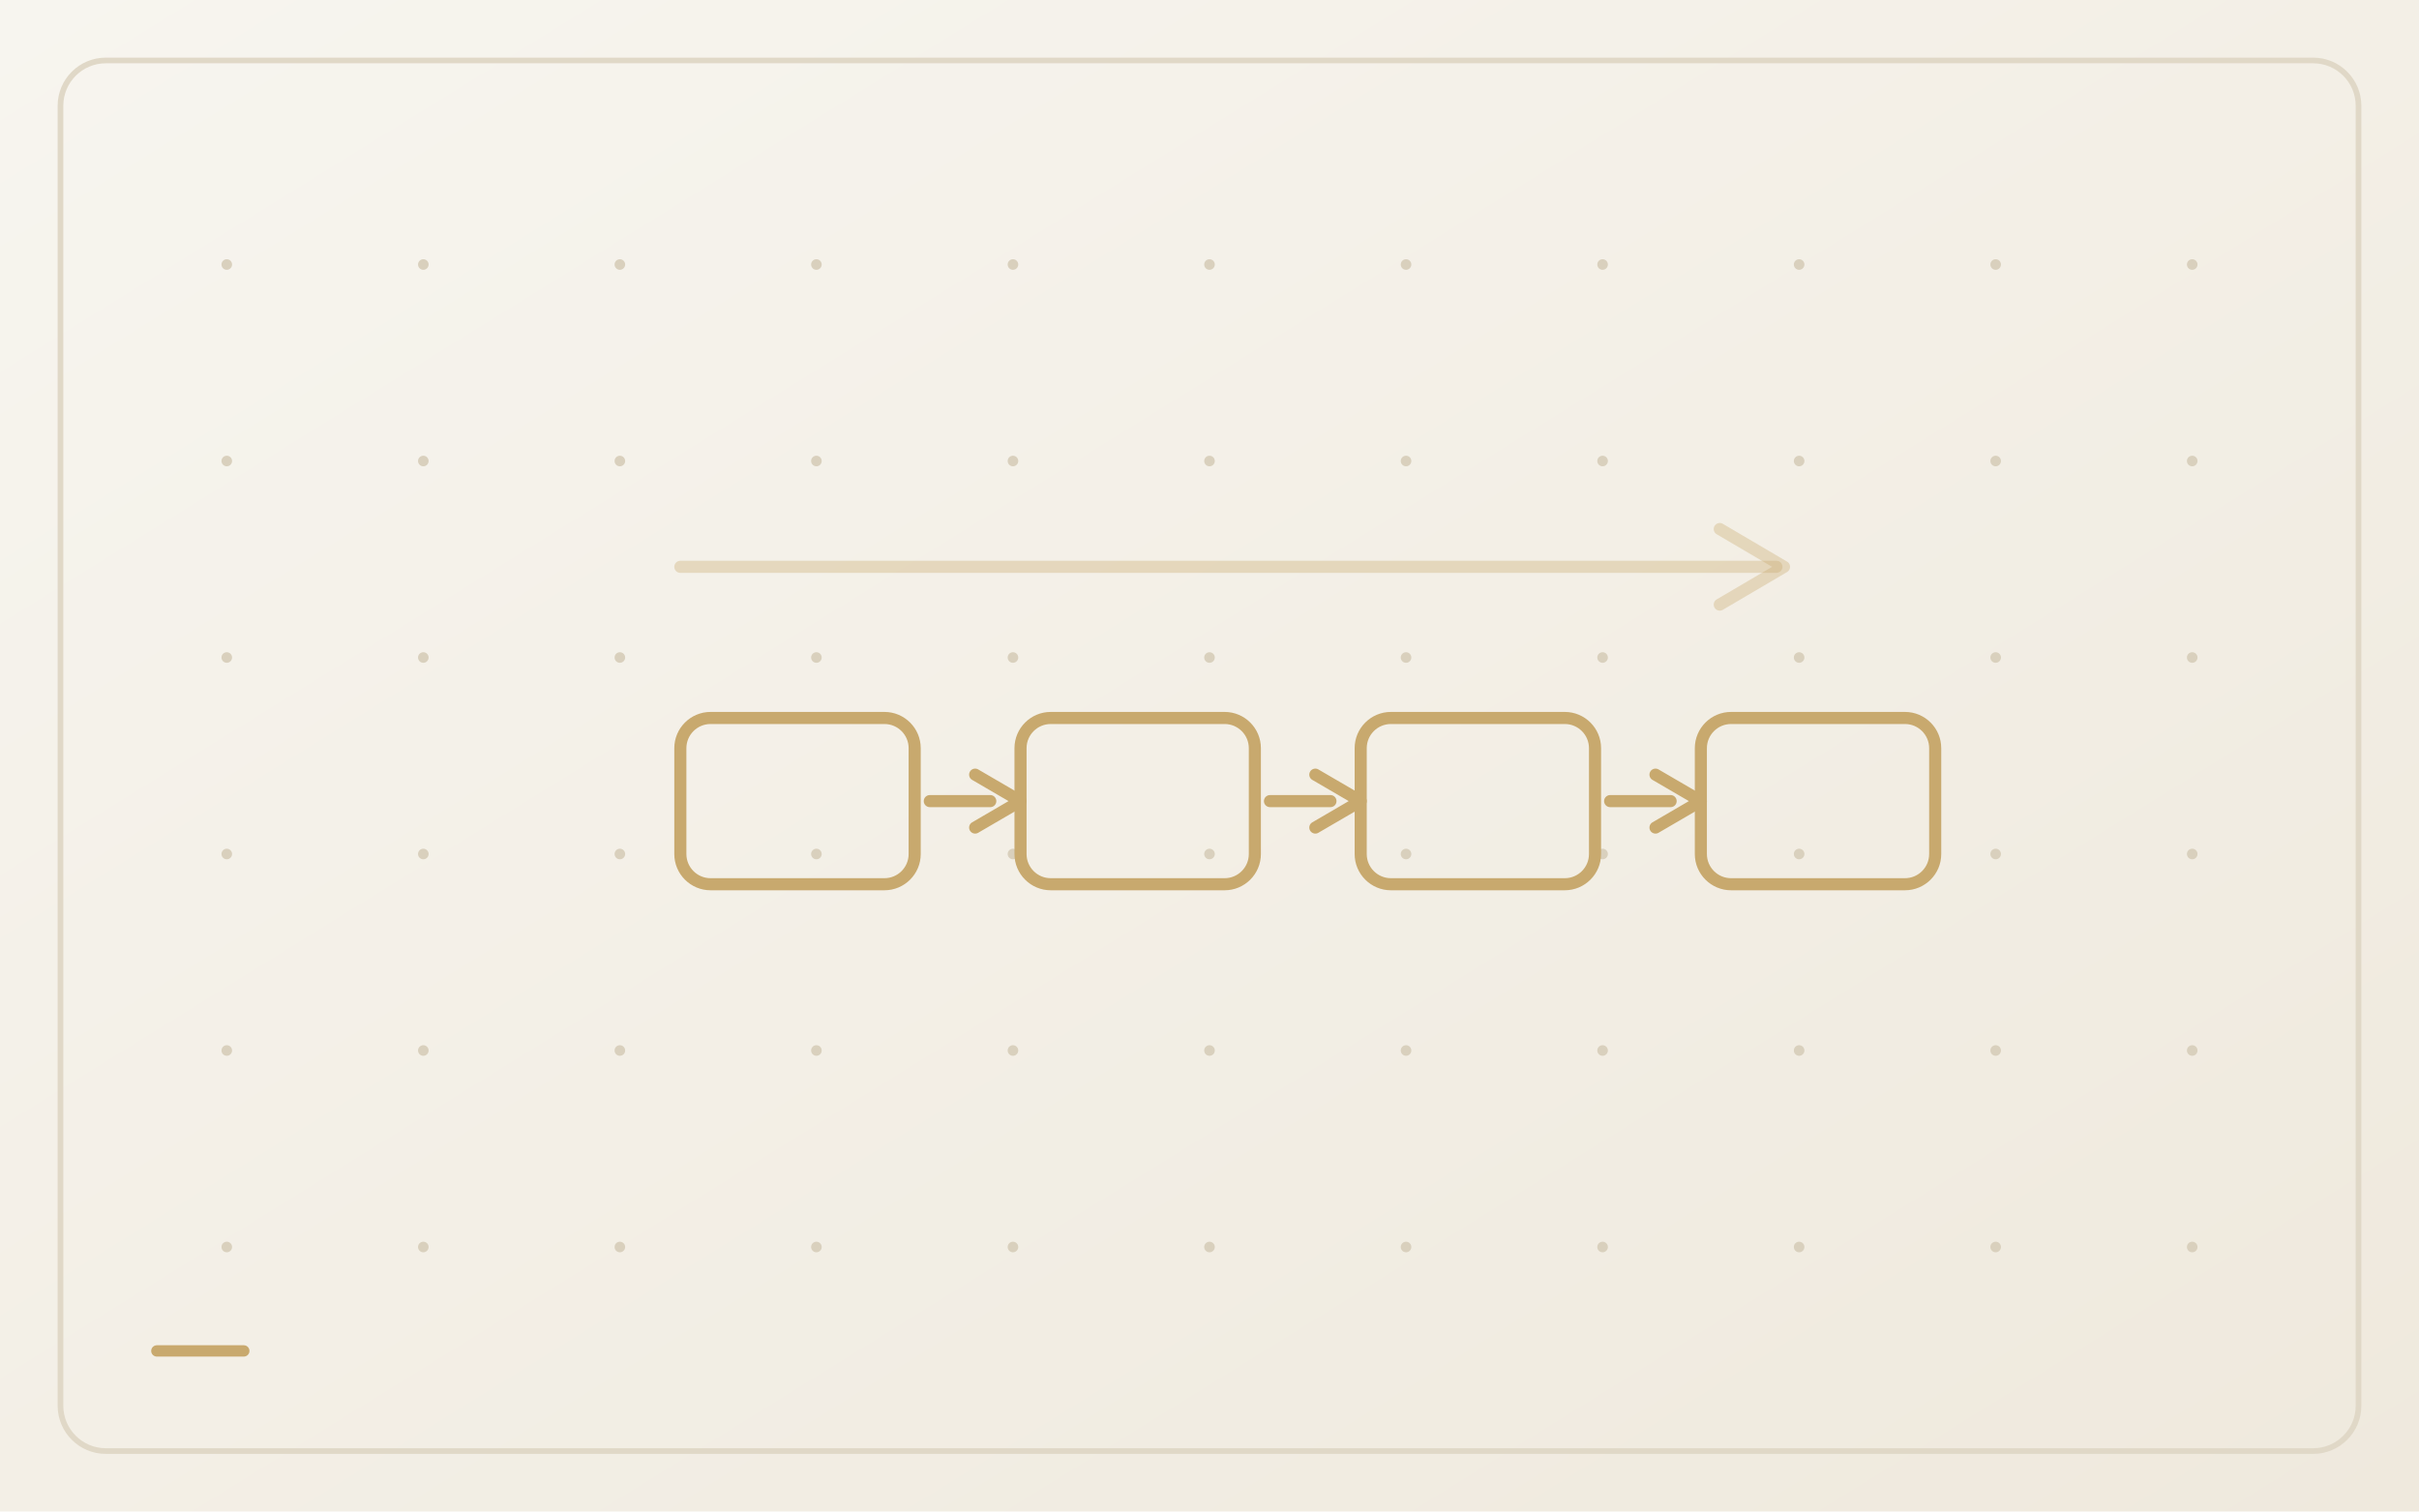
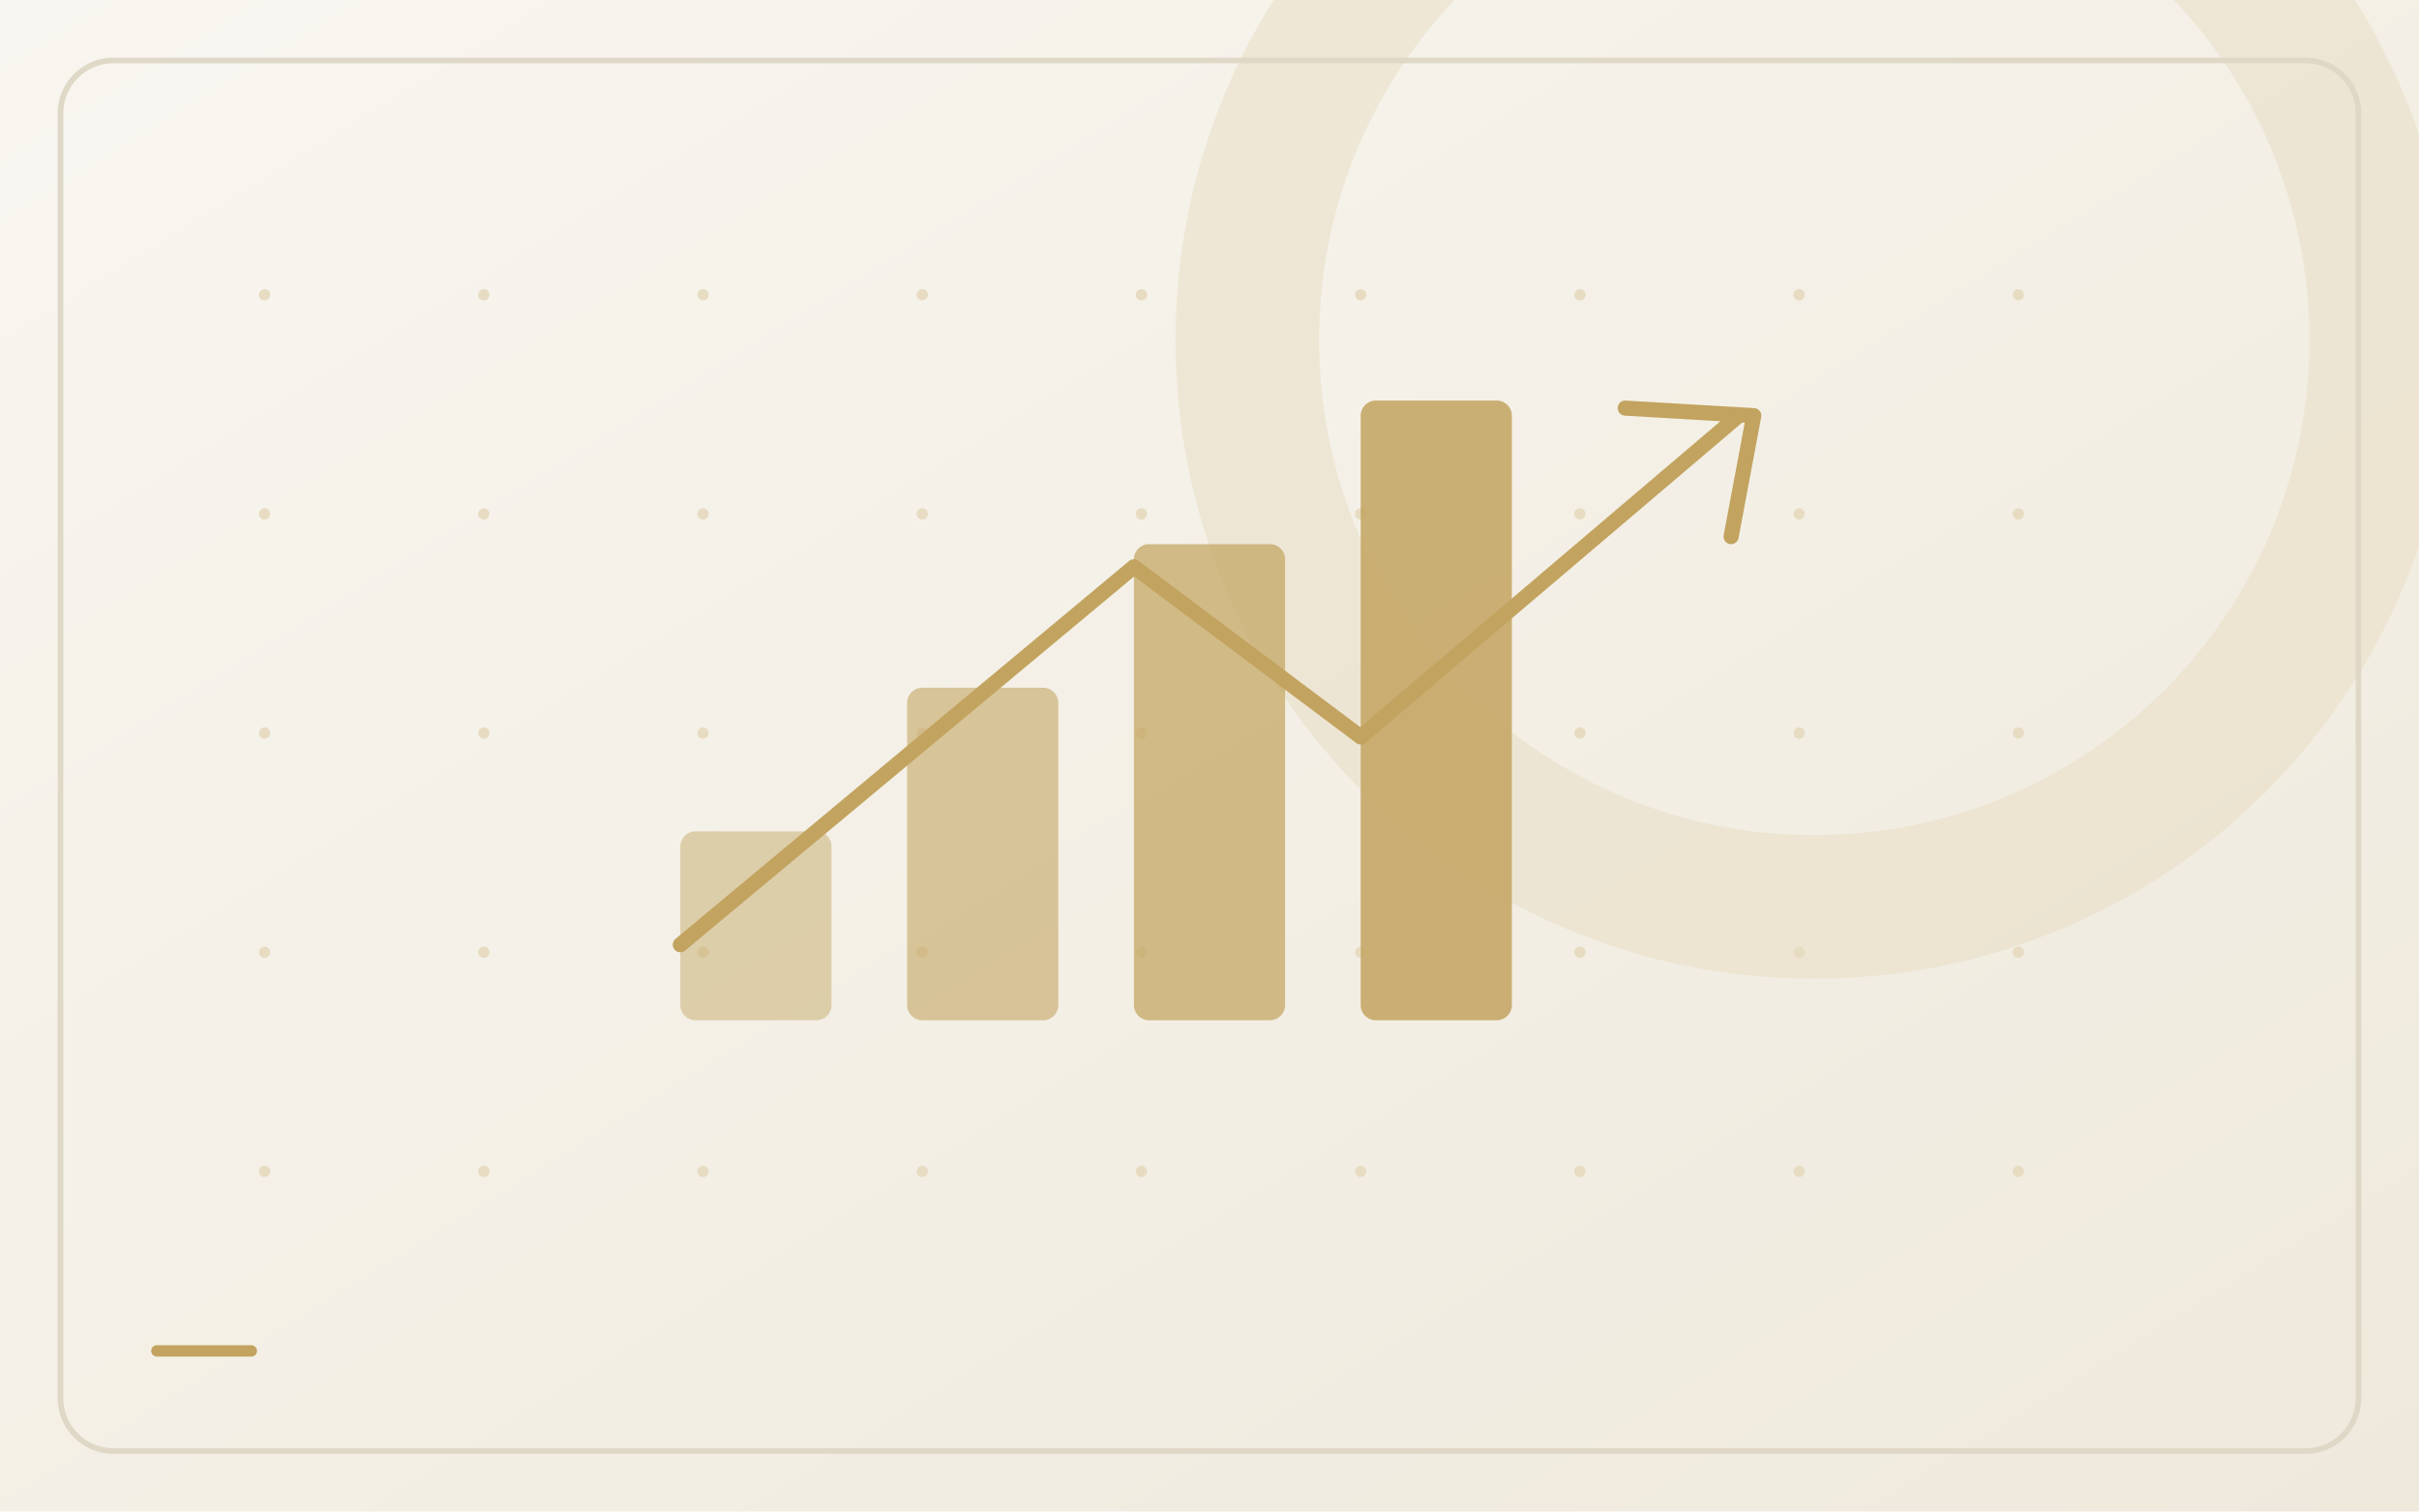
<svg xmlns="http://www.w3.org/2000/svg" viewBox="0 0 640 400" width="640" height="400">
  <defs>
    <linearGradient id="bg" x1="0" y1="0" x2="1" y2="1">
-       <stop offset="0" stop-color="#f7f5ef" />
-       <stop offset="1" stop-color="#efe9dd" />
+       <stop offset="0" stop-color="#f8f6f0" />
+       <stop offset="1" stop-color="#efe9dc" />
    </linearGradient>
  </defs>
  <rect width="640" height="400" fill="url(#bg)" />
-   <circle cx="60" cy="70" r="1.4" fill="#d9d0bd" />
-   <circle cx="60" cy="122" r="1.4" fill="#d9d0bd" />
-   <circle cx="60" cy="174" r="1.4" fill="#d9d0bd" />
-   <circle cx="60" cy="226" r="1.4" fill="#d9d0bd" />
-   <circle cx="60" cy="278" r="1.4" fill="#d9d0bd" />
-   <circle cx="60" cy="330" r="1.4" fill="#d9d0bd" />
-   <circle cx="112" cy="70" r="1.4" fill="#d9d0bd" />
-   <circle cx="112" cy="122" r="1.4" fill="#d9d0bd" />
-   <circle cx="112" cy="174" r="1.4" fill="#d9d0bd" />
-   <circle cx="112" cy="226" r="1.4" fill="#d9d0bd" />
-   <circle cx="112" cy="278" r="1.4" fill="#d9d0bd" />
-   <circle cx="112" cy="330" r="1.4" fill="#d9d0bd" />
-   <circle cx="164" cy="70" r="1.4" fill="#d9d0bd" />
-   <circle cx="164" cy="122" r="1.4" fill="#d9d0bd" />
-   <circle cx="164" cy="174" r="1.4" fill="#d9d0bd" />
-   <circle cx="164" cy="226" r="1.4" fill="#d9d0bd" />
-   <circle cx="164" cy="278" r="1.4" fill="#d9d0bd" />
-   <circle cx="164" cy="330" r="1.4" fill="#d9d0bd" />
-   <circle cx="216" cy="70" r="1.4" fill="#d9d0bd" />
-   <circle cx="216" cy="122" r="1.4" fill="#d9d0bd" />
-   <circle cx="216" cy="174" r="1.4" fill="#d9d0bd" />
-   <circle cx="216" cy="226" r="1.4" fill="#d9d0bd" />
-   <circle cx="216" cy="278" r="1.4" fill="#d9d0bd" />
-   <circle cx="216" cy="330" r="1.4" fill="#d9d0bd" />
-   <circle cx="268" cy="70" r="1.4" fill="#d9d0bd" />
-   <circle cx="268" cy="122" r="1.4" fill="#d9d0bd" />
-   <circle cx="268" cy="174" r="1.4" fill="#d9d0bd" />
-   <circle cx="268" cy="226" r="1.4" fill="#d9d0bd" />
-   <circle cx="268" cy="278" r="1.4" fill="#d9d0bd" />
-   <circle cx="268" cy="330" r="1.4" fill="#d9d0bd" />
-   <circle cx="320" cy="70" r="1.4" fill="#d9d0bd" />
-   <circle cx="320" cy="122" r="1.4" fill="#d9d0bd" />
-   <circle cx="320" cy="174" r="1.4" fill="#d9d0bd" />
-   <circle cx="320" cy="226" r="1.4" fill="#d9d0bd" />
-   <circle cx="320" cy="278" r="1.4" fill="#d9d0bd" />
-   <circle cx="320" cy="330" r="1.4" fill="#d9d0bd" />
-   <circle cx="372" cy="70" r="1.4" fill="#d9d0bd" />
-   <circle cx="372" cy="122" r="1.4" fill="#d9d0bd" />
-   <circle cx="372" cy="174" r="1.4" fill="#d9d0bd" />
-   <circle cx="372" cy="226" r="1.4" fill="#d9d0bd" />
-   <circle cx="372" cy="278" r="1.4" fill="#d9d0bd" />
-   <circle cx="372" cy="330" r="1.4" fill="#d9d0bd" />
-   <circle cx="424" cy="70" r="1.4" fill="#d9d0bd" />
-   <circle cx="424" cy="122" r="1.4" fill="#d9d0bd" />
-   <circle cx="424" cy="174" r="1.4" fill="#d9d0bd" />
-   <circle cx="424" cy="226" r="1.4" fill="#d9d0bd" />
-   <circle cx="424" cy="278" r="1.4" fill="#d9d0bd" />
-   <circle cx="424" cy="330" r="1.4" fill="#d9d0bd" />
-   <circle cx="476" cy="70" r="1.4" fill="#d9d0bd" />
-   <circle cx="476" cy="122" r="1.4" fill="#d9d0bd" />
-   <circle cx="476" cy="174" r="1.4" fill="#d9d0bd" />
-   <circle cx="476" cy="226" r="1.4" fill="#d9d0bd" />
-   <circle cx="476" cy="278" r="1.4" fill="#d9d0bd" />
-   <circle cx="476" cy="330" r="1.4" fill="#d9d0bd" />
-   <circle cx="528" cy="70" r="1.4" fill="#d9d0bd" />
-   <circle cx="528" cy="122" r="1.4" fill="#d9d0bd" />
-   <circle cx="528" cy="174" r="1.4" fill="#d9d0bd" />
-   <circle cx="528" cy="226" r="1.4" fill="#d9d0bd" />
-   <circle cx="528" cy="278" r="1.4" fill="#d9d0bd" />
-   <circle cx="528" cy="330" r="1.4" fill="#d9d0bd" />
-   <circle cx="580" cy="70" r="1.4" fill="#d9d0bd" />
-   <circle cx="580" cy="122" r="1.4" fill="#d9d0bd" />
-   <circle cx="580" cy="174" r="1.4" fill="#d9d0bd" />
-   <circle cx="580" cy="226" r="1.4" fill="#d9d0bd" />
-   <circle cx="580" cy="278" r="1.4" fill="#d9d0bd" />
-   <circle cx="580" cy="330" r="1.4" fill="#d9d0bd" />
-   <rect x="16" y="16" width="608" height="368" fill="none" stroke="#e0d8c7" stroke-width="1.5" rx="12" />
+   <circle cx="480" cy="90" r="150" fill="none" stroke="#e7dcc2" stroke-width="38" opacity="0.5" />
+   <circle cx="70" cy="78" r="1.5" fill="#e7dcc2" />
+   <circle cx="70" cy="136" r="1.5" fill="#e7dcc2" />
+   <circle cx="70" cy="194" r="1.5" fill="#e7dcc2" />
+   <circle cx="70" cy="252" r="1.5" fill="#e7dcc2" />
+   <circle cx="70" cy="310" r="1.5" fill="#e7dcc2" />
+   <circle cx="128" cy="78" r="1.5" fill="#e7dcc2" />
+   <circle cx="128" cy="136" r="1.5" fill="#e7dcc2" />
+   <circle cx="128" cy="194" r="1.5" fill="#e7dcc2" />
+   <circle cx="128" cy="252" r="1.5" fill="#e7dcc2" />
+   <circle cx="128" cy="310" r="1.5" fill="#e7dcc2" />
+   <circle cx="186" cy="78" r="1.5" fill="#e7dcc2" />
+   <circle cx="186" cy="136" r="1.5" fill="#e7dcc2" />
+   <circle cx="186" cy="194" r="1.5" fill="#e7dcc2" />
+   <circle cx="186" cy="252" r="1.5" fill="#e7dcc2" />
+   <circle cx="186" cy="310" r="1.5" fill="#e7dcc2" />
+   <circle cx="244" cy="78" r="1.5" fill="#e7dcc2" />
+   <circle cx="244" cy="136" r="1.5" fill="#e7dcc2" />
+   <circle cx="244" cy="194" r="1.5" fill="#e7dcc2" />
+   <circle cx="244" cy="252" r="1.5" fill="#e7dcc2" />
+   <circle cx="244" cy="310" r="1.5" fill="#e7dcc2" />
+   <circle cx="302" cy="78" r="1.5" fill="#e7dcc2" />
+   <circle cx="302" cy="136" r="1.5" fill="#e7dcc2" />
+   <circle cx="302" cy="194" r="1.5" fill="#e7dcc2" />
+   <circle cx="302" cy="252" r="1.5" fill="#e7dcc2" />
+   <circle cx="302" cy="310" r="1.5" fill="#e7dcc2" />
+   <circle cx="360" cy="78" r="1.5" fill="#e7dcc2" />
+   <circle cx="360" cy="136" r="1.5" fill="#e7dcc2" />
+   <circle cx="360" cy="194" r="1.5" fill="#e7dcc2" />
+   <circle cx="360" cy="252" r="1.5" fill="#e7dcc2" />
+   <circle cx="360" cy="310" r="1.5" fill="#e7dcc2" />
+   <circle cx="418" cy="78" r="1.5" fill="#e7dcc2" />
+   <circle cx="418" cy="136" r="1.5" fill="#e7dcc2" />
+   <circle cx="418" cy="194" r="1.5" fill="#e7dcc2" />
+   <circle cx="418" cy="252" r="1.5" fill="#e7dcc2" />
+   <circle cx="418" cy="310" r="1.5" fill="#e7dcc2" />
+   <circle cx="476" cy="78" r="1.5" fill="#e7dcc2" />
+   <circle cx="476" cy="136" r="1.5" fill="#e7dcc2" />
+   <circle cx="476" cy="194" r="1.5" fill="#e7dcc2" />
+   <circle cx="476" cy="252" r="1.5" fill="#e7dcc2" />
+   <circle cx="476" cy="310" r="1.5" fill="#e7dcc2" />
+   <circle cx="534" cy="78" r="1.5" fill="#e7dcc2" />
+   <circle cx="534" cy="136" r="1.5" fill="#e7dcc2" />
+   <circle cx="534" cy="194" r="1.5" fill="#e7dcc2" />
+   <circle cx="534" cy="252" r="1.5" fill="#e7dcc2" />
+   <circle cx="534" cy="310" r="1.5" fill="#e7dcc2" />
+   <rect x="16" y="16" width="608" height="368" fill="none" stroke="#e0d8c7" stroke-width="1.5" rx="14" />
  <g transform="rotate(0 320 200)">
-     <rect x="180" y="190" width="62" height="44" rx="8" stroke="#c8a96e" fill="none" stroke-width="3.2" stroke-linecap="round" stroke-linejoin="round" />
-     <rect x="270" y="190" width="62" height="44" rx="8" stroke="#c8a96e" fill="none" stroke-width="3.2" stroke-linecap="round" stroke-linejoin="round" />
-     <rect x="360" y="190" width="62" height="44" rx="8" stroke="#c8a96e" fill="none" stroke-width="3.2" stroke-linecap="round" stroke-linejoin="round" />
-     <rect x="450" y="190" width="62" height="44" rx="8" stroke="#c8a96e" fill="none" stroke-width="3.2" stroke-linecap="round" stroke-linejoin="round" />
-     <path d="M246 212 H262" stroke="#c8a96e" fill="none" stroke-width="3.2" stroke-linecap="round" stroke-linejoin="round" />
-     <path d="M258 205 L270 212 L258 219" stroke="#c8a96e" fill="none" stroke-width="3.2" stroke-linecap="round" stroke-linejoin="round" />
-     <path d="M336 212 H352" stroke="#c8a96e" fill="none" stroke-width="3.2" stroke-linecap="round" stroke-linejoin="round" />
-     <path d="M348 205 L360 212 L348 219" stroke="#c8a96e" fill="none" stroke-width="3.2" stroke-linecap="round" stroke-linejoin="round" />
-     <path d="M426 212 H442" stroke="#c8a96e" fill="none" stroke-width="3.2" stroke-linecap="round" stroke-linejoin="round" />
-     <path d="M438 205 L450 212 L438 219" stroke="#c8a96e" fill="none" stroke-width="3.2" stroke-linecap="round" stroke-linejoin="round" />
-     <path d="M180 150 L470 150" stroke="#c8a96e" fill="none" stroke-width="3.2" stroke-linecap="round" stroke-linejoin="round" opacity="0.35" />
-     <path d="M455 140 L472 150 L455 160" stroke="#c8a96e" fill="none" stroke-width="3.2" stroke-linecap="round" stroke-linejoin="round" opacity="0.35" />
+     <rect x="180" y="220" width="40" height="50" rx="4" fill="#c2a35f" opacity="0.45" />
+     <rect x="240" y="182" width="40" height="88" rx="4" fill="#c2a35f" opacity="0.58" />
+     <rect x="300" y="144" width="40" height="126" rx="4" fill="#c2a35f" opacity="0.71" />
+     <rect x="360" y="106" width="40" height="164" rx="4" fill="#c2a35f" opacity="0.84" />
+     <path d="M180 250 L300 150 L360 195 L460 110" stroke="#c2a35f" fill="none" stroke-width="4" stroke-linecap="round" stroke-linejoin="round" />
+     <path d="M430 108 l34 2 l-6 32" stroke="#c2a35f" fill="none" stroke-width="4" stroke-linecap="round" stroke-linejoin="round" />
  </g>
-   <rect x="40" y="356" width="26" height="3" rx="1.5" fill="#c8a96e" />
+   <rect x="40" y="356" width="28" height="3" rx="1.5" fill="#c2a35f" />
</svg>
